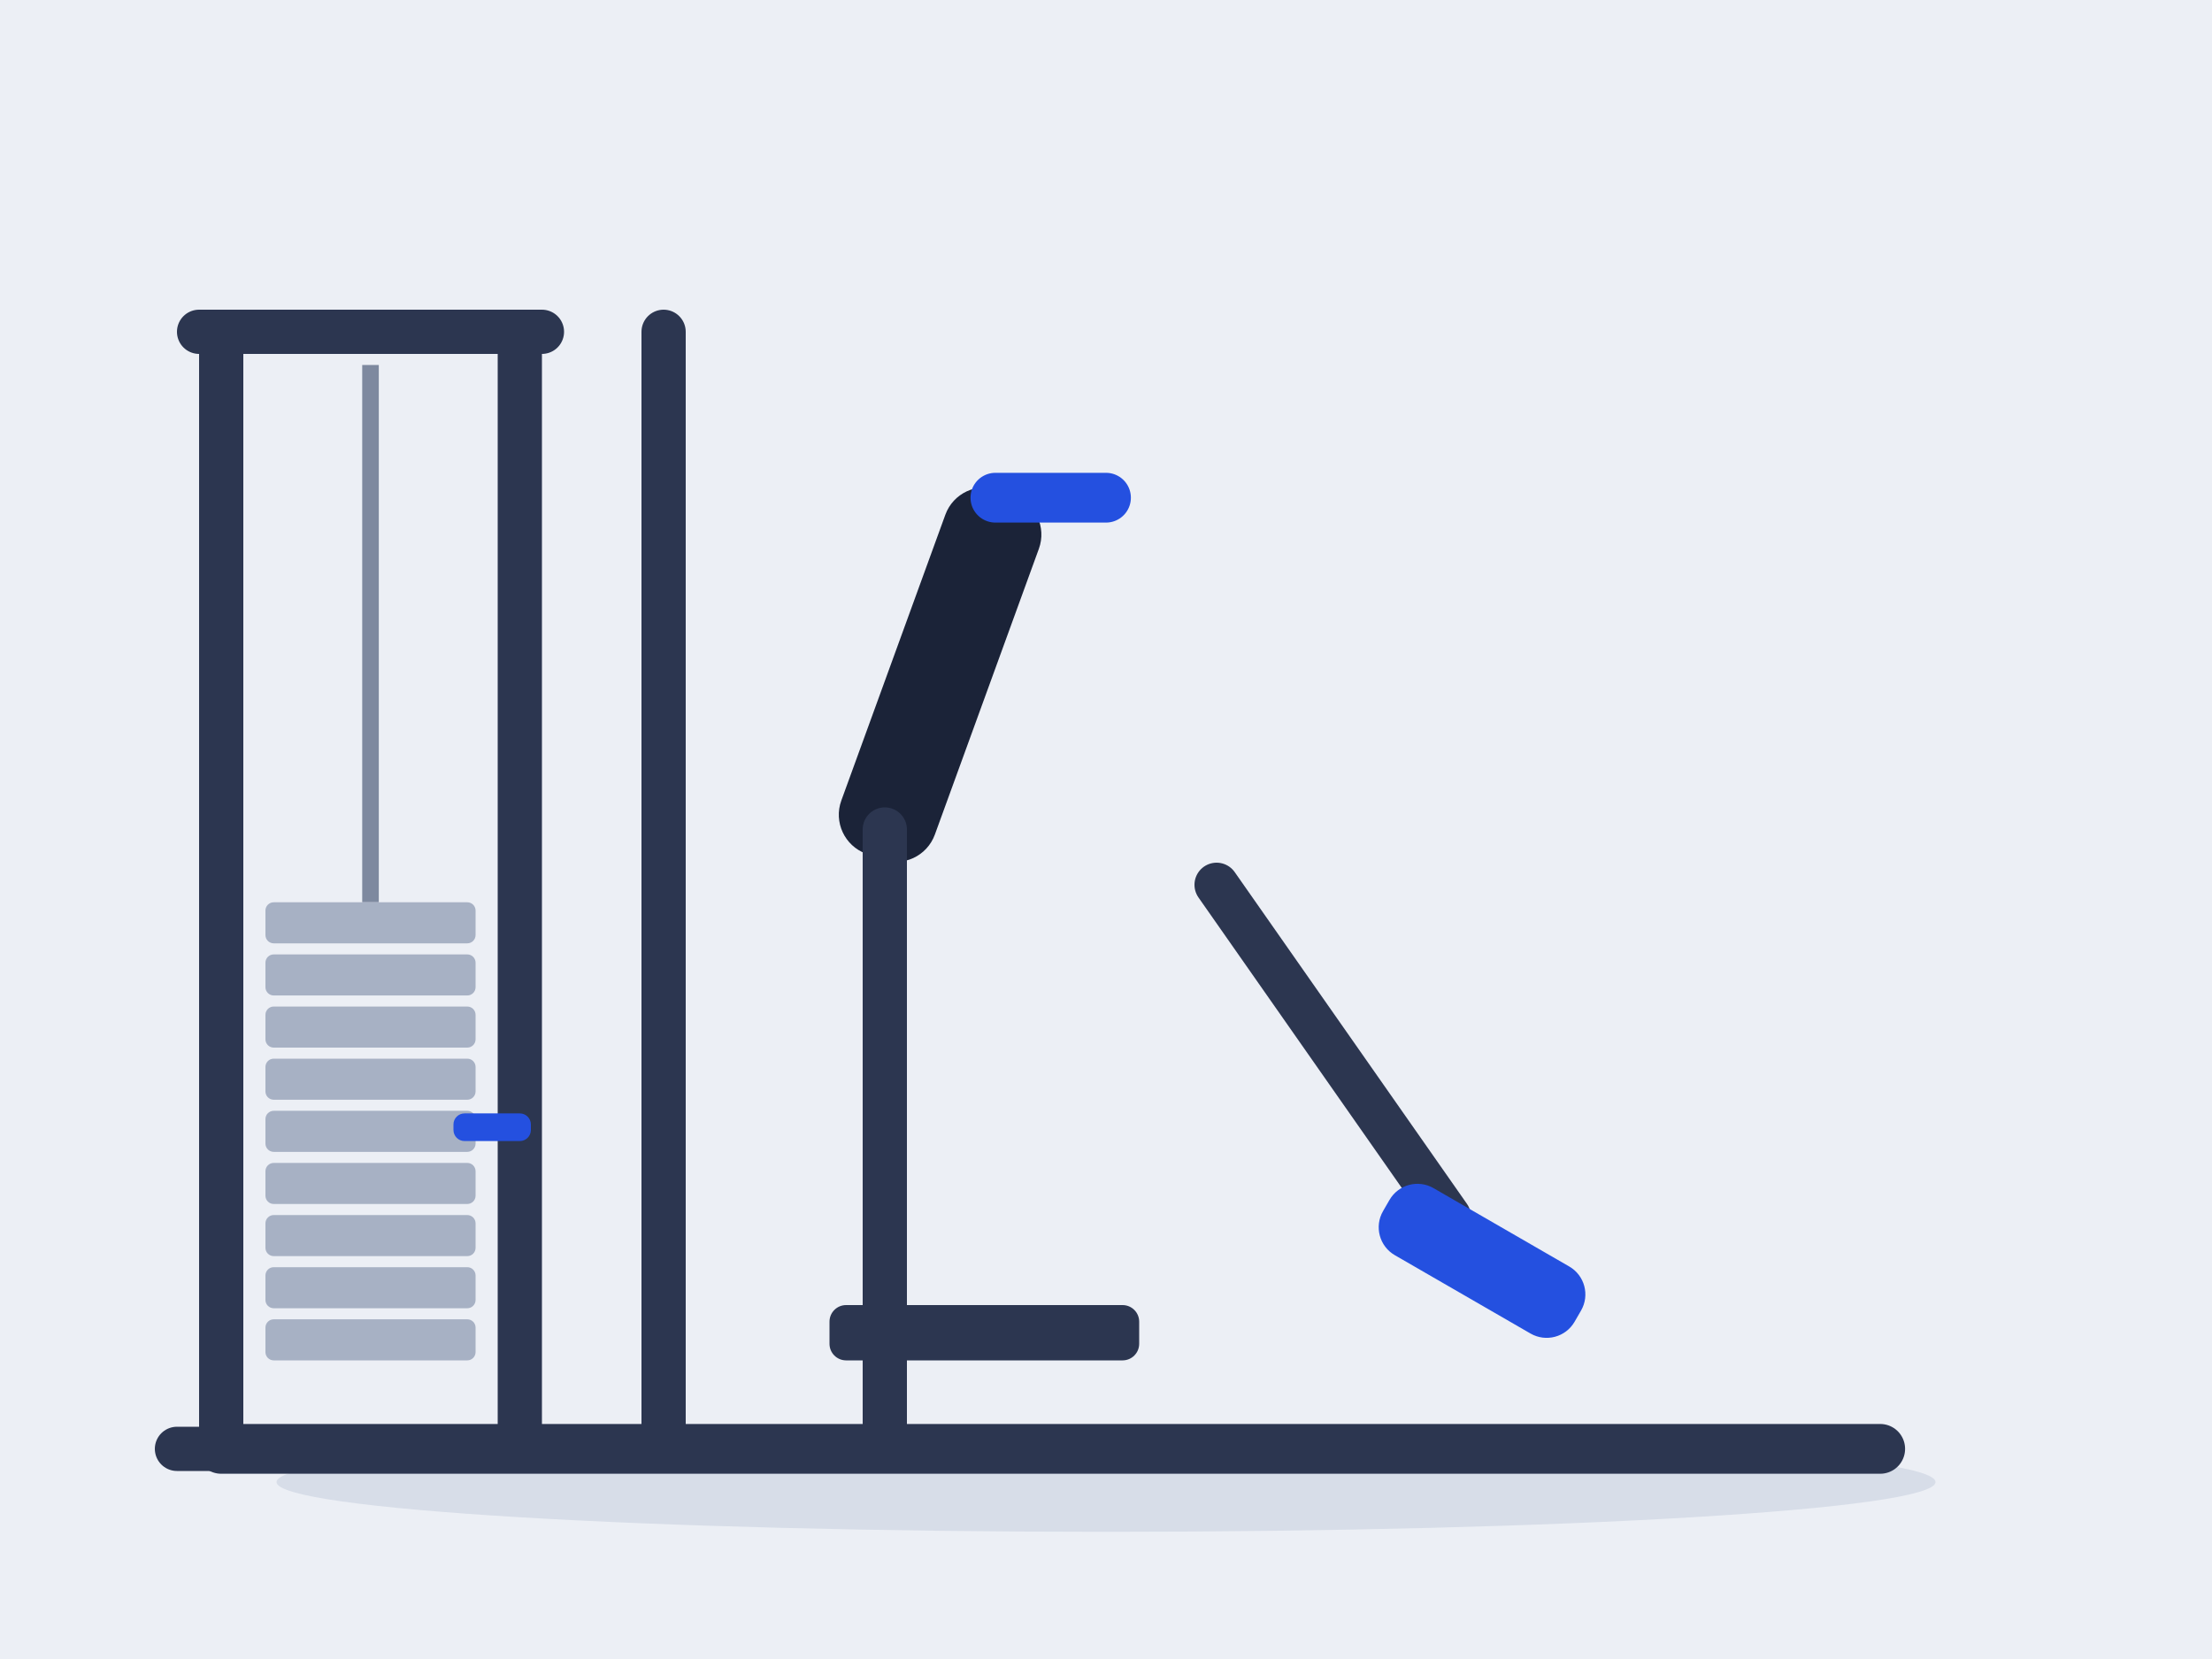
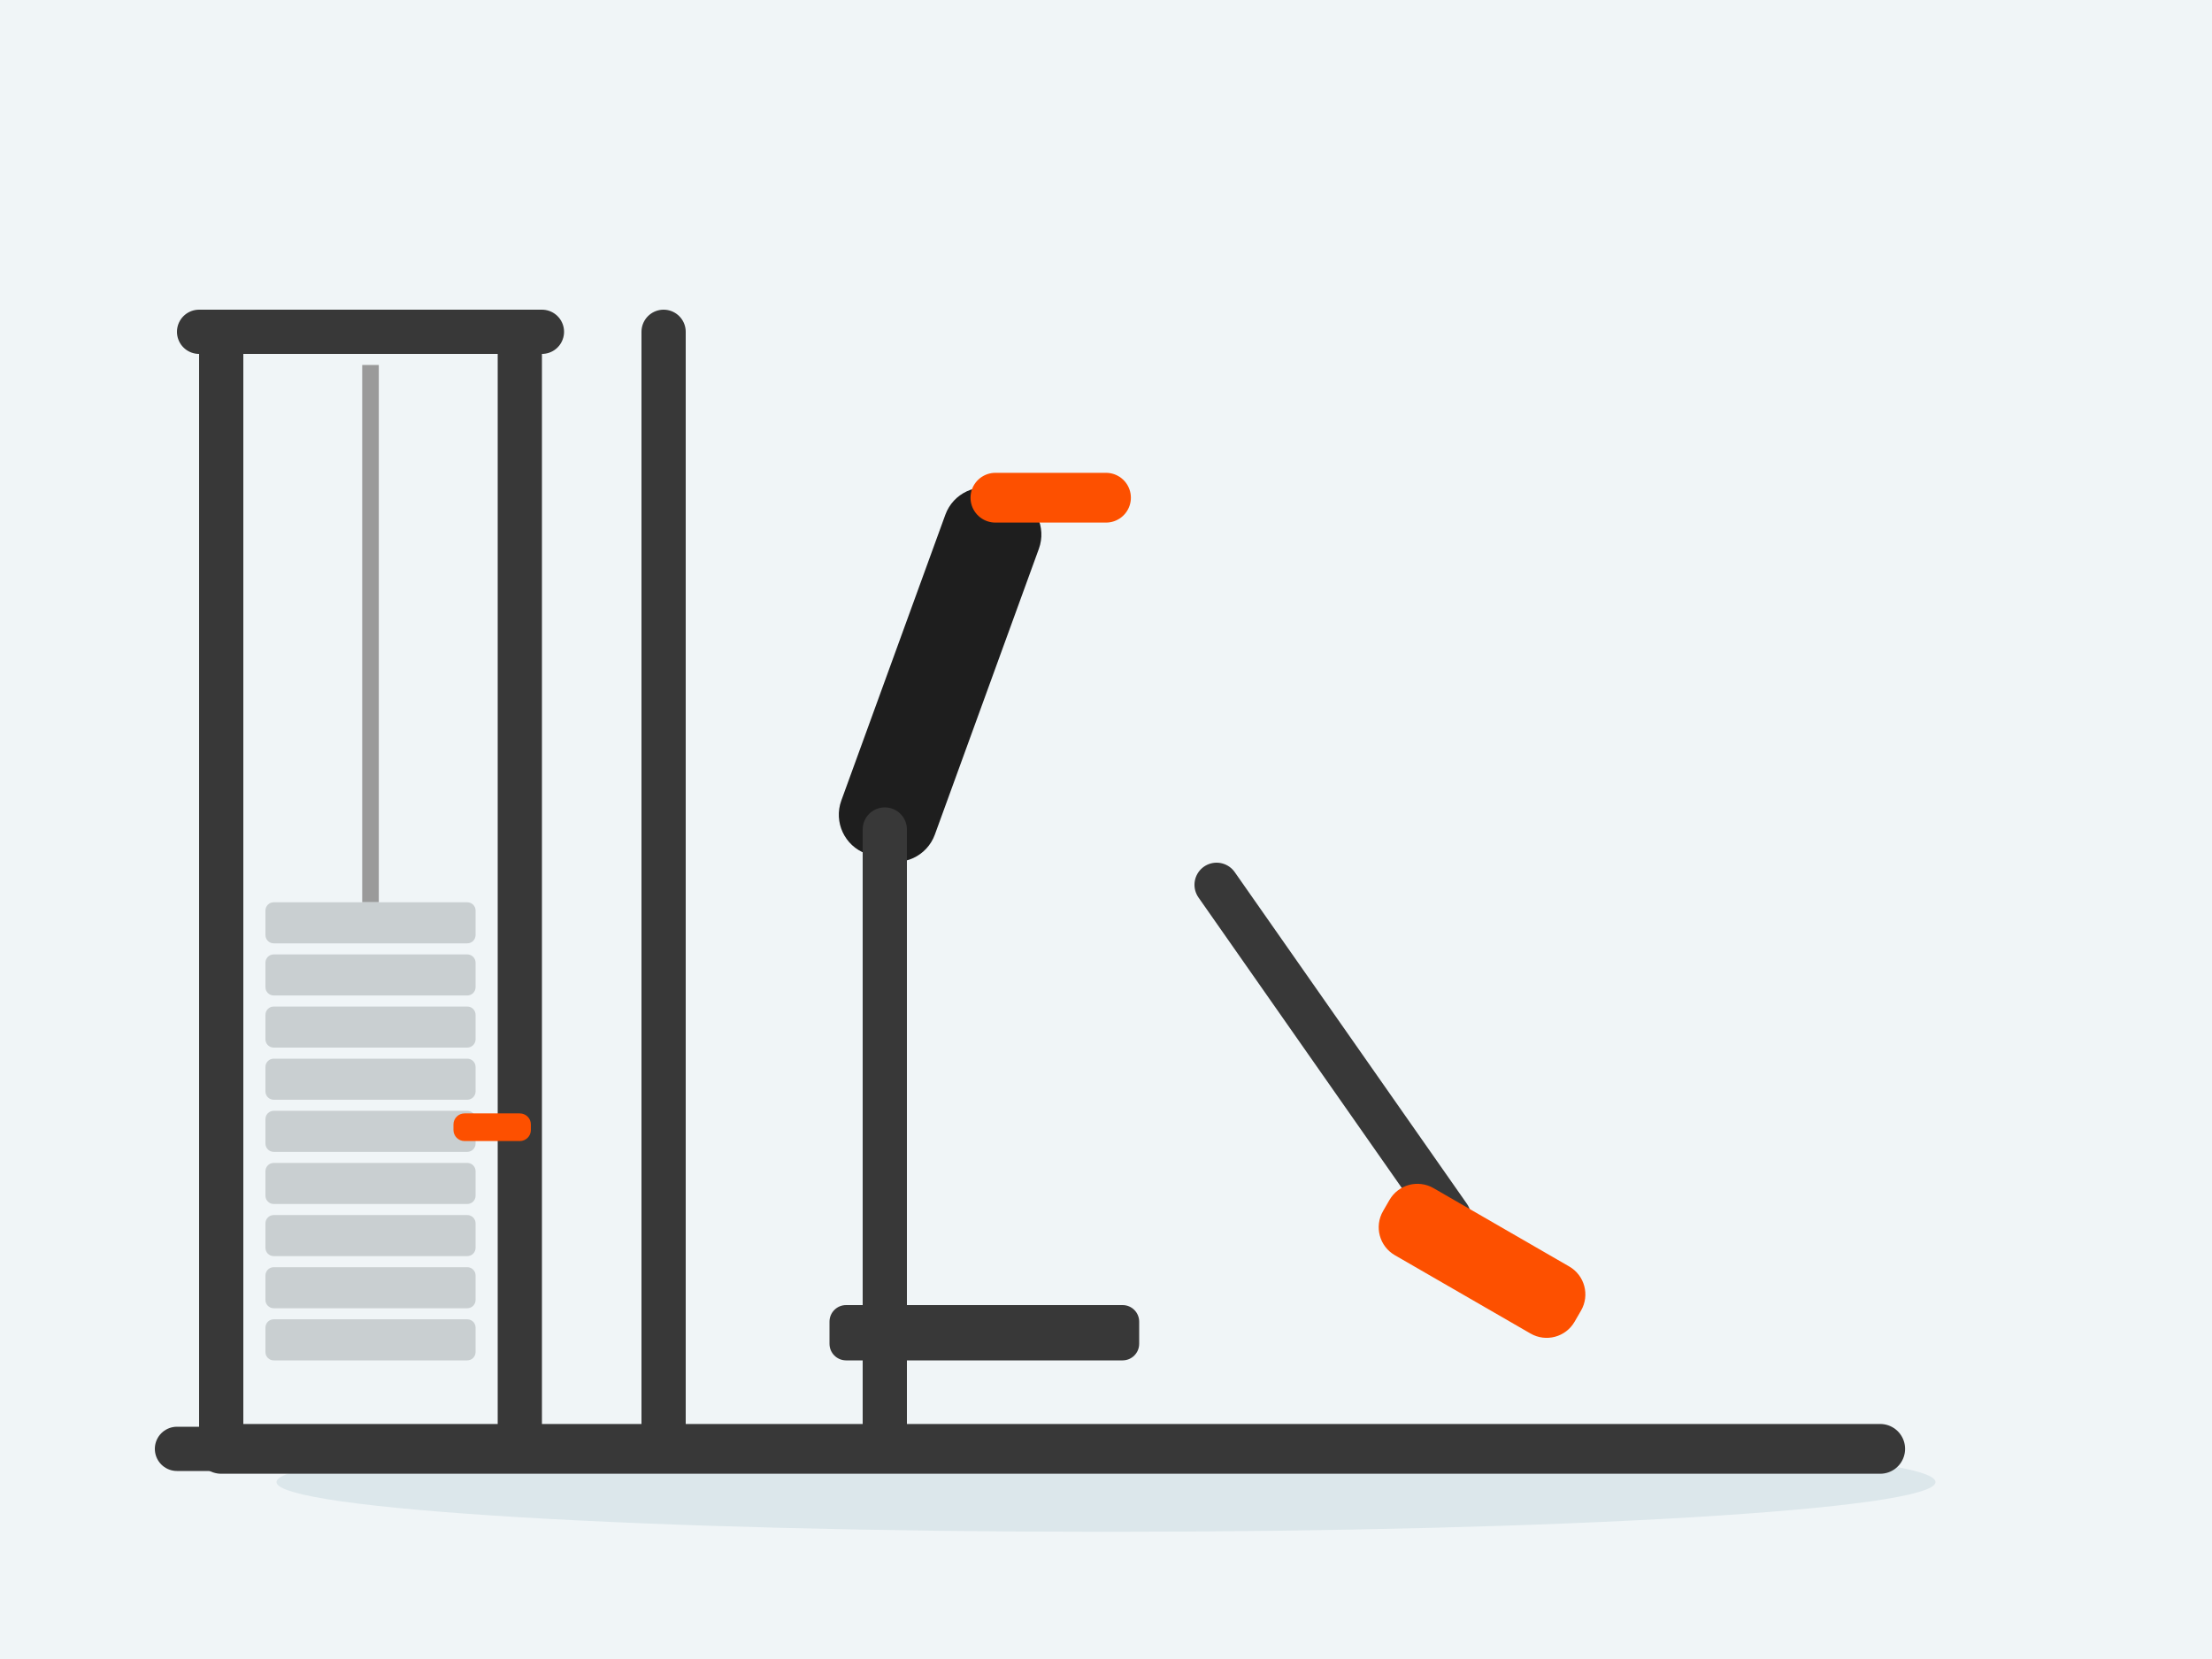
<svg xmlns="http://www.w3.org/2000/svg" viewBox="0 0 400 300" role="img" aria-label="Patada de glúteo (máquina)">
-   <rect width="400" height="300" fill="#ECEFF5" />
-   <ellipse cx="200" cy="268" rx="150" ry="9" fill="#D7DDE8" />
-   <line x1="40" y1="262" x2="340" y2="262" stroke="#2C3650" stroke-width="9" stroke-linecap="round" />
-   <line x1="40" y1="60" x2="40" y2="262" stroke="#2C3650" stroke-width="8" stroke-linecap="round" />
-   <line x1="94" y1="60" x2="94" y2="262" stroke="#2C3650" stroke-width="8" stroke-linecap="round" />
-   <line x1="36" y1="60" x2="98" y2="60" stroke="#2C3650" stroke-width="8" stroke-linecap="round" />
-   <line x1="32" y1="262" x2="102" y2="262" stroke="#2C3650" stroke-width="8" stroke-linecap="round" />
-   <line x1="67" y1="66" x2="67" y2="163.16" stroke="#7E899F" stroke-width="3" />
-   <rect x="48" y="163.16" width="38" height="7.427" rx="1.5" fill="#A7B1C4" />
-   <rect x="48" y="172.587" width="38" height="7.427" rx="1.5" fill="#A7B1C4" />
-   <rect x="48" y="182.013" width="38" height="7.427" rx="1.5" fill="#A7B1C4" />
-   <rect x="48" y="191.44" width="38" height="7.427" rx="1.5" fill="#A7B1C4" />
-   <rect x="48" y="200.867" width="38" height="7.427" rx="1.5" fill="#A7B1C4" />
-   <rect x="48" y="210.293" width="38" height="7.427" rx="1.5" fill="#A7B1C4" />
-   <rect x="48" y="219.72" width="38" height="7.427" rx="1.5" fill="#A7B1C4" />
-   <rect x="48" y="229.147" width="38" height="7.427" rx="1.5" fill="#A7B1C4" />
-   <rect x="48" y="238.573" width="38" height="7.427" rx="1.5" fill="#A7B1C4" />
-   <rect x="82" y="201.338" width="14" height="5" rx="2" fill="#2450E0" />
-   <line x1="120" y1="60" x2="120" y2="262" stroke="#2C3650" stroke-width="8" stroke-linecap="round" />
-   <rect x="161" y="87" width="18" height="70" rx="7.5" fill="#1B2338" transform="rotate(20 170 122)" />
-   <line x1="160" y1="150" x2="160" y2="262" stroke="#2C3650" stroke-width="8" stroke-linecap="round" />
-   <polyline points="180,90 200,90" fill="none" stroke="#2450E0" stroke-width="9" stroke-linecap="round" stroke-linejoin="round" />
-   <rect x="150" y="236" width="56" height="10" rx="3" fill="#2C3650" />
-   <polyline points="220,160 262,220" fill="none" stroke="#2C3650" stroke-width="8" stroke-linecap="round" stroke-linejoin="round" />
-   <rect x="248" y="221" width="40" height="14" rx="5.833" fill="#2450E0" transform="rotate(30 268 228)" />
+   <rect width="400" height="300" fill="#F0F5F7" />
+   <ellipse cx="200" cy="268" rx="150" ry="9" fill="#DCE7EB" />
+   <line x1="40" y1="262" x2="340" y2="262" stroke="#383838" stroke-width="9" stroke-linecap="round" />
+   <line x1="40" y1="60" x2="40" y2="262" stroke="#383838" stroke-width="8" stroke-linecap="round" />
+   <line x1="94" y1="60" x2="94" y2="262" stroke="#383838" stroke-width="8" stroke-linecap="round" />
+   <line x1="36" y1="60" x2="98" y2="60" stroke="#383838" stroke-width="8" stroke-linecap="round" />
+   <line x1="32" y1="262" x2="102" y2="262" stroke="#383838" stroke-width="8" stroke-linecap="round" />
+   <line x1="67" y1="66" x2="67" y2="163.16" stroke="#9A9A9A" stroke-width="3" />
+   <rect x="48" y="163.16" width="38" height="7.427" rx="1.5" fill="#C9CFD1" />
+   <rect x="48" y="172.587" width="38" height="7.427" rx="1.5" fill="#C9CFD1" />
+   <rect x="48" y="182.013" width="38" height="7.427" rx="1.5" fill="#C9CFD1" />
+   <rect x="48" y="191.44" width="38" height="7.427" rx="1.5" fill="#C9CFD1" />
+   <rect x="48" y="200.867" width="38" height="7.427" rx="1.5" fill="#C9CFD1" />
+   <rect x="48" y="210.293" width="38" height="7.427" rx="1.5" fill="#C9CFD1" />
+   <rect x="48" y="219.72" width="38" height="7.427" rx="1.5" fill="#C9CFD1" />
+   <rect x="48" y="229.147" width="38" height="7.427" rx="1.5" fill="#C9CFD1" />
+   <rect x="48" y="238.573" width="38" height="7.427" rx="1.5" fill="#C9CFD1" />
+   <rect x="82" y="201.338" width="14" height="5" rx="2" fill="#FD5000" />
+   <line x1="120" y1="60" x2="120" y2="262" stroke="#383838" stroke-width="8" stroke-linecap="round" />
+   <rect x="161" y="87" width="18" height="70" rx="7.5" fill="#1E1E1E" transform="rotate(20 170 122)" />
+   <line x1="160" y1="150" x2="160" y2="262" stroke="#383838" stroke-width="8" stroke-linecap="round" />
+   <polyline points="180,90 200,90" fill="none" stroke="#FD5000" stroke-width="9" stroke-linecap="round" stroke-linejoin="round" />
+   <rect x="150" y="236" width="56" height="10" rx="3" fill="#383838" />
+   <polyline points="220,160 262,220" fill="none" stroke="#383838" stroke-width="8" stroke-linecap="round" stroke-linejoin="round" />
+   <rect x="248" y="221" width="40" height="14" rx="5.833" fill="#FD5000" transform="rotate(30 268 228)" />
</svg>
